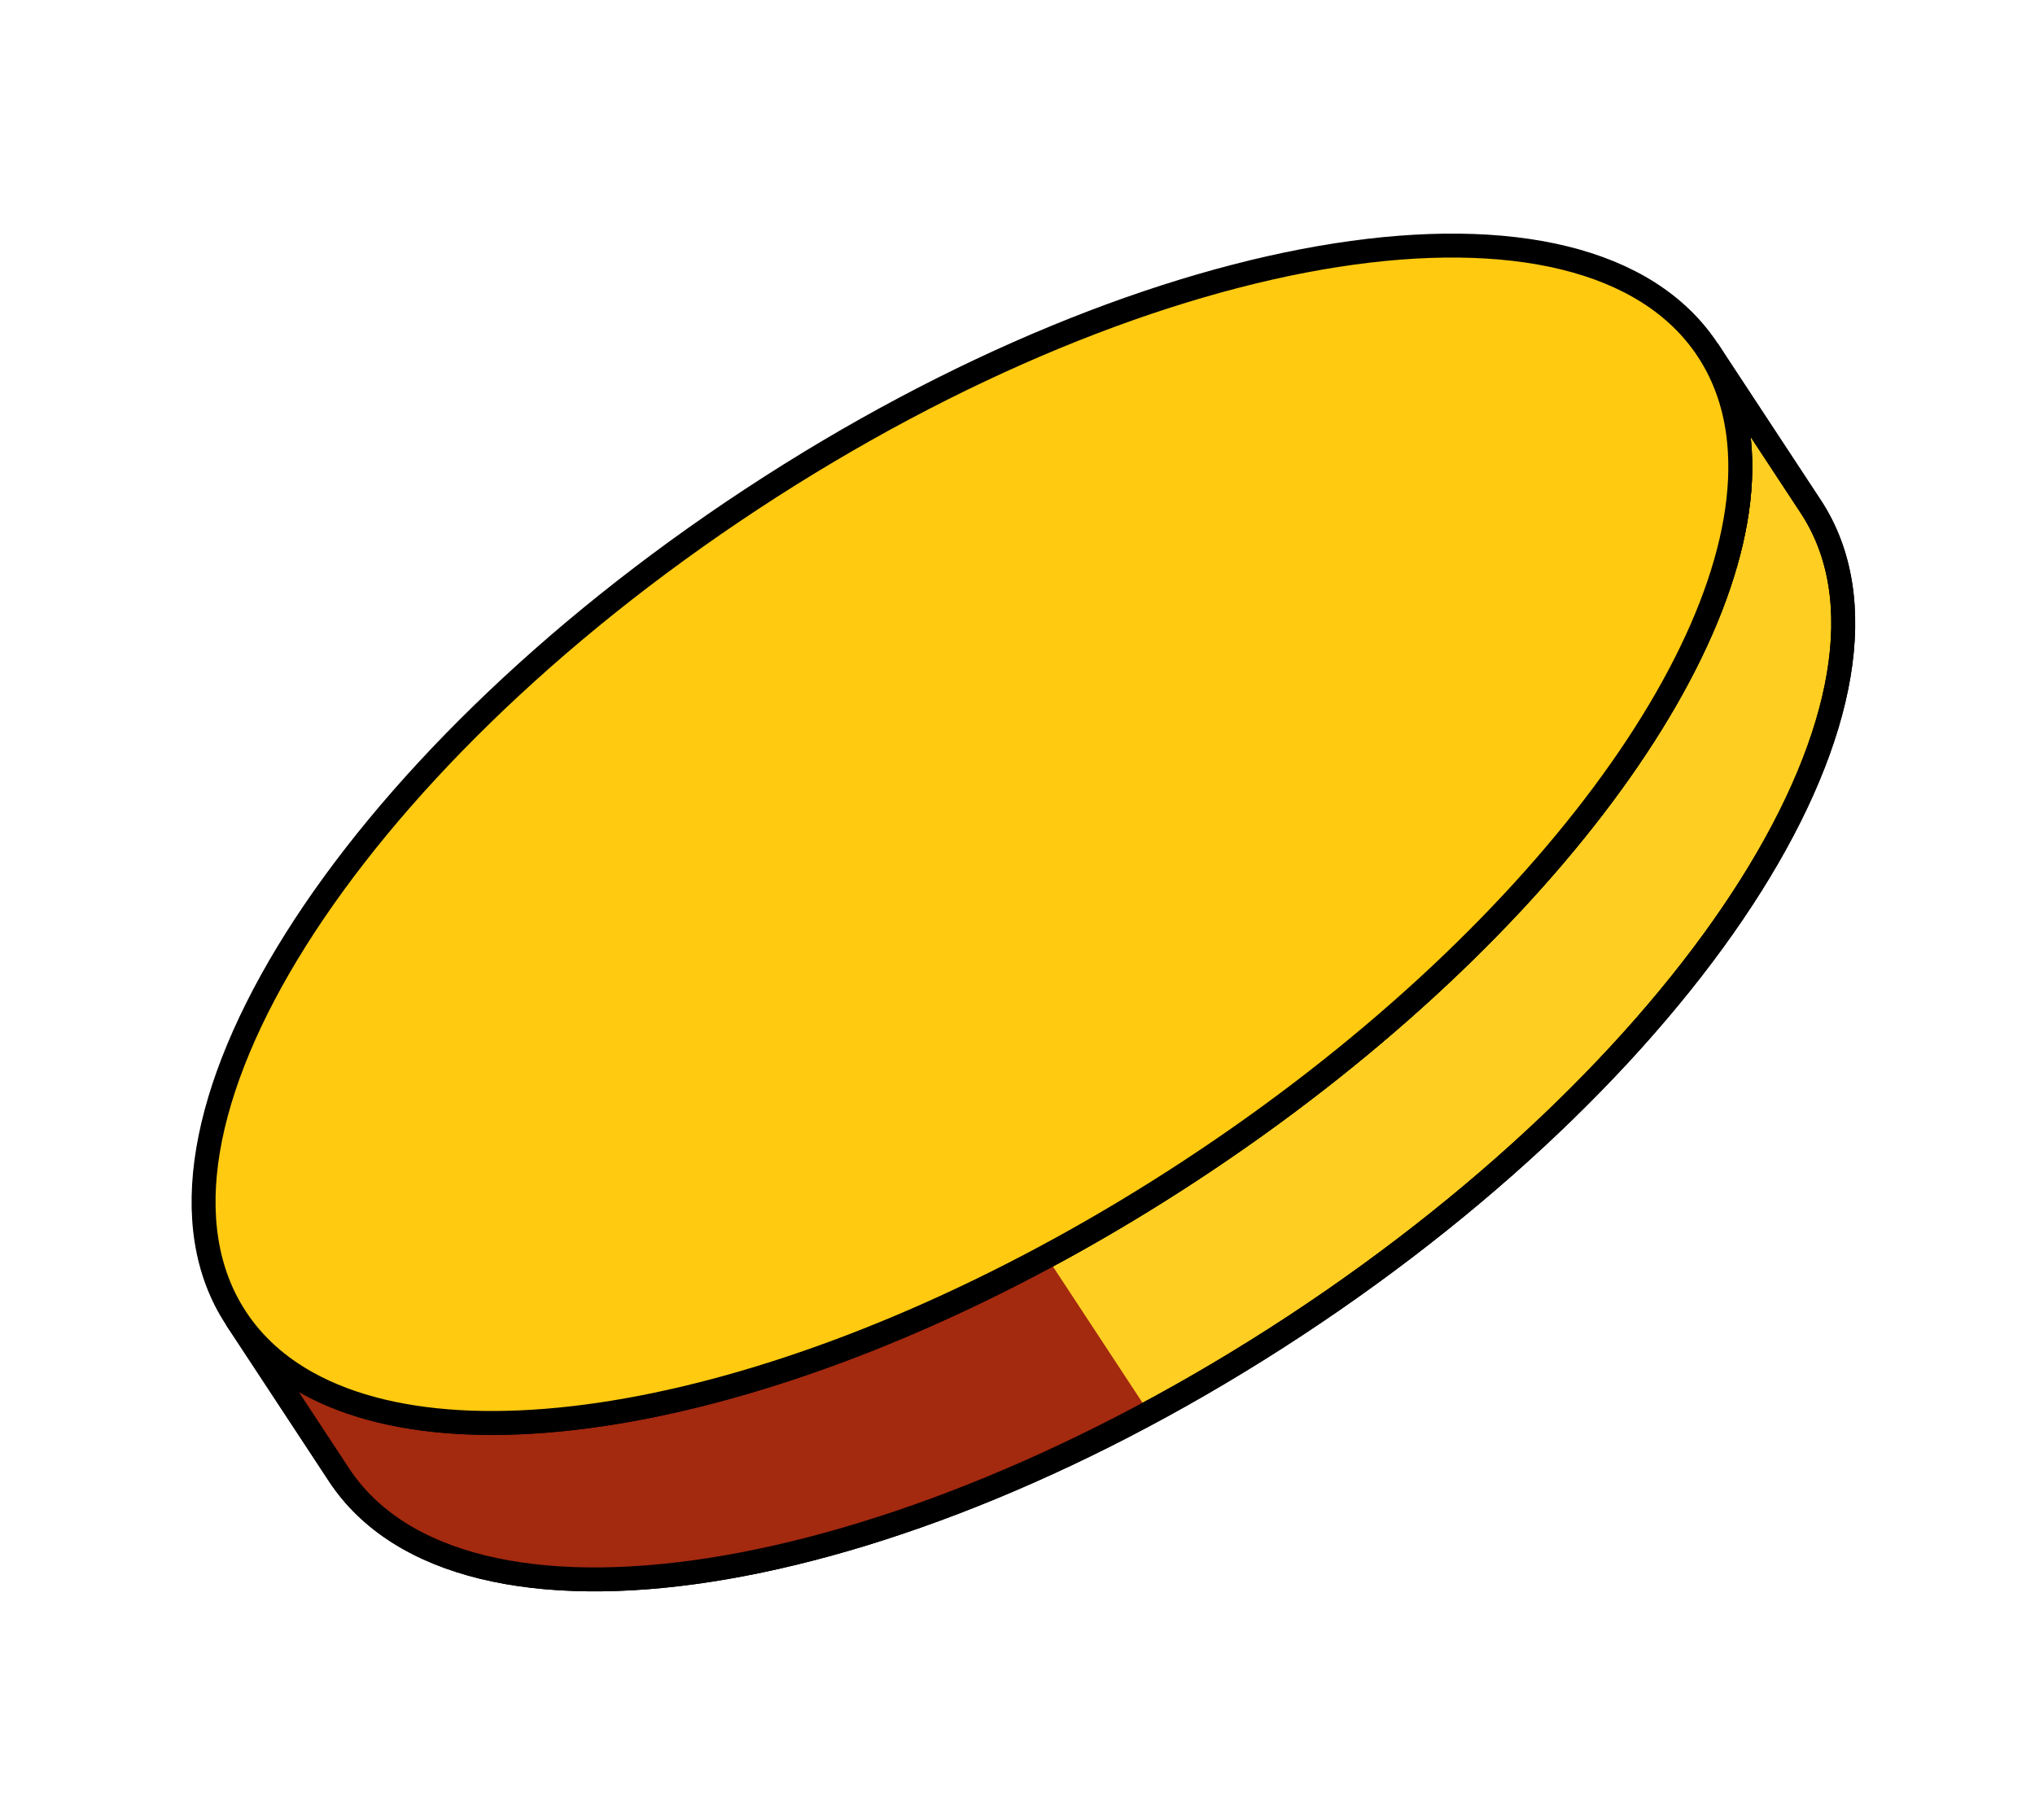
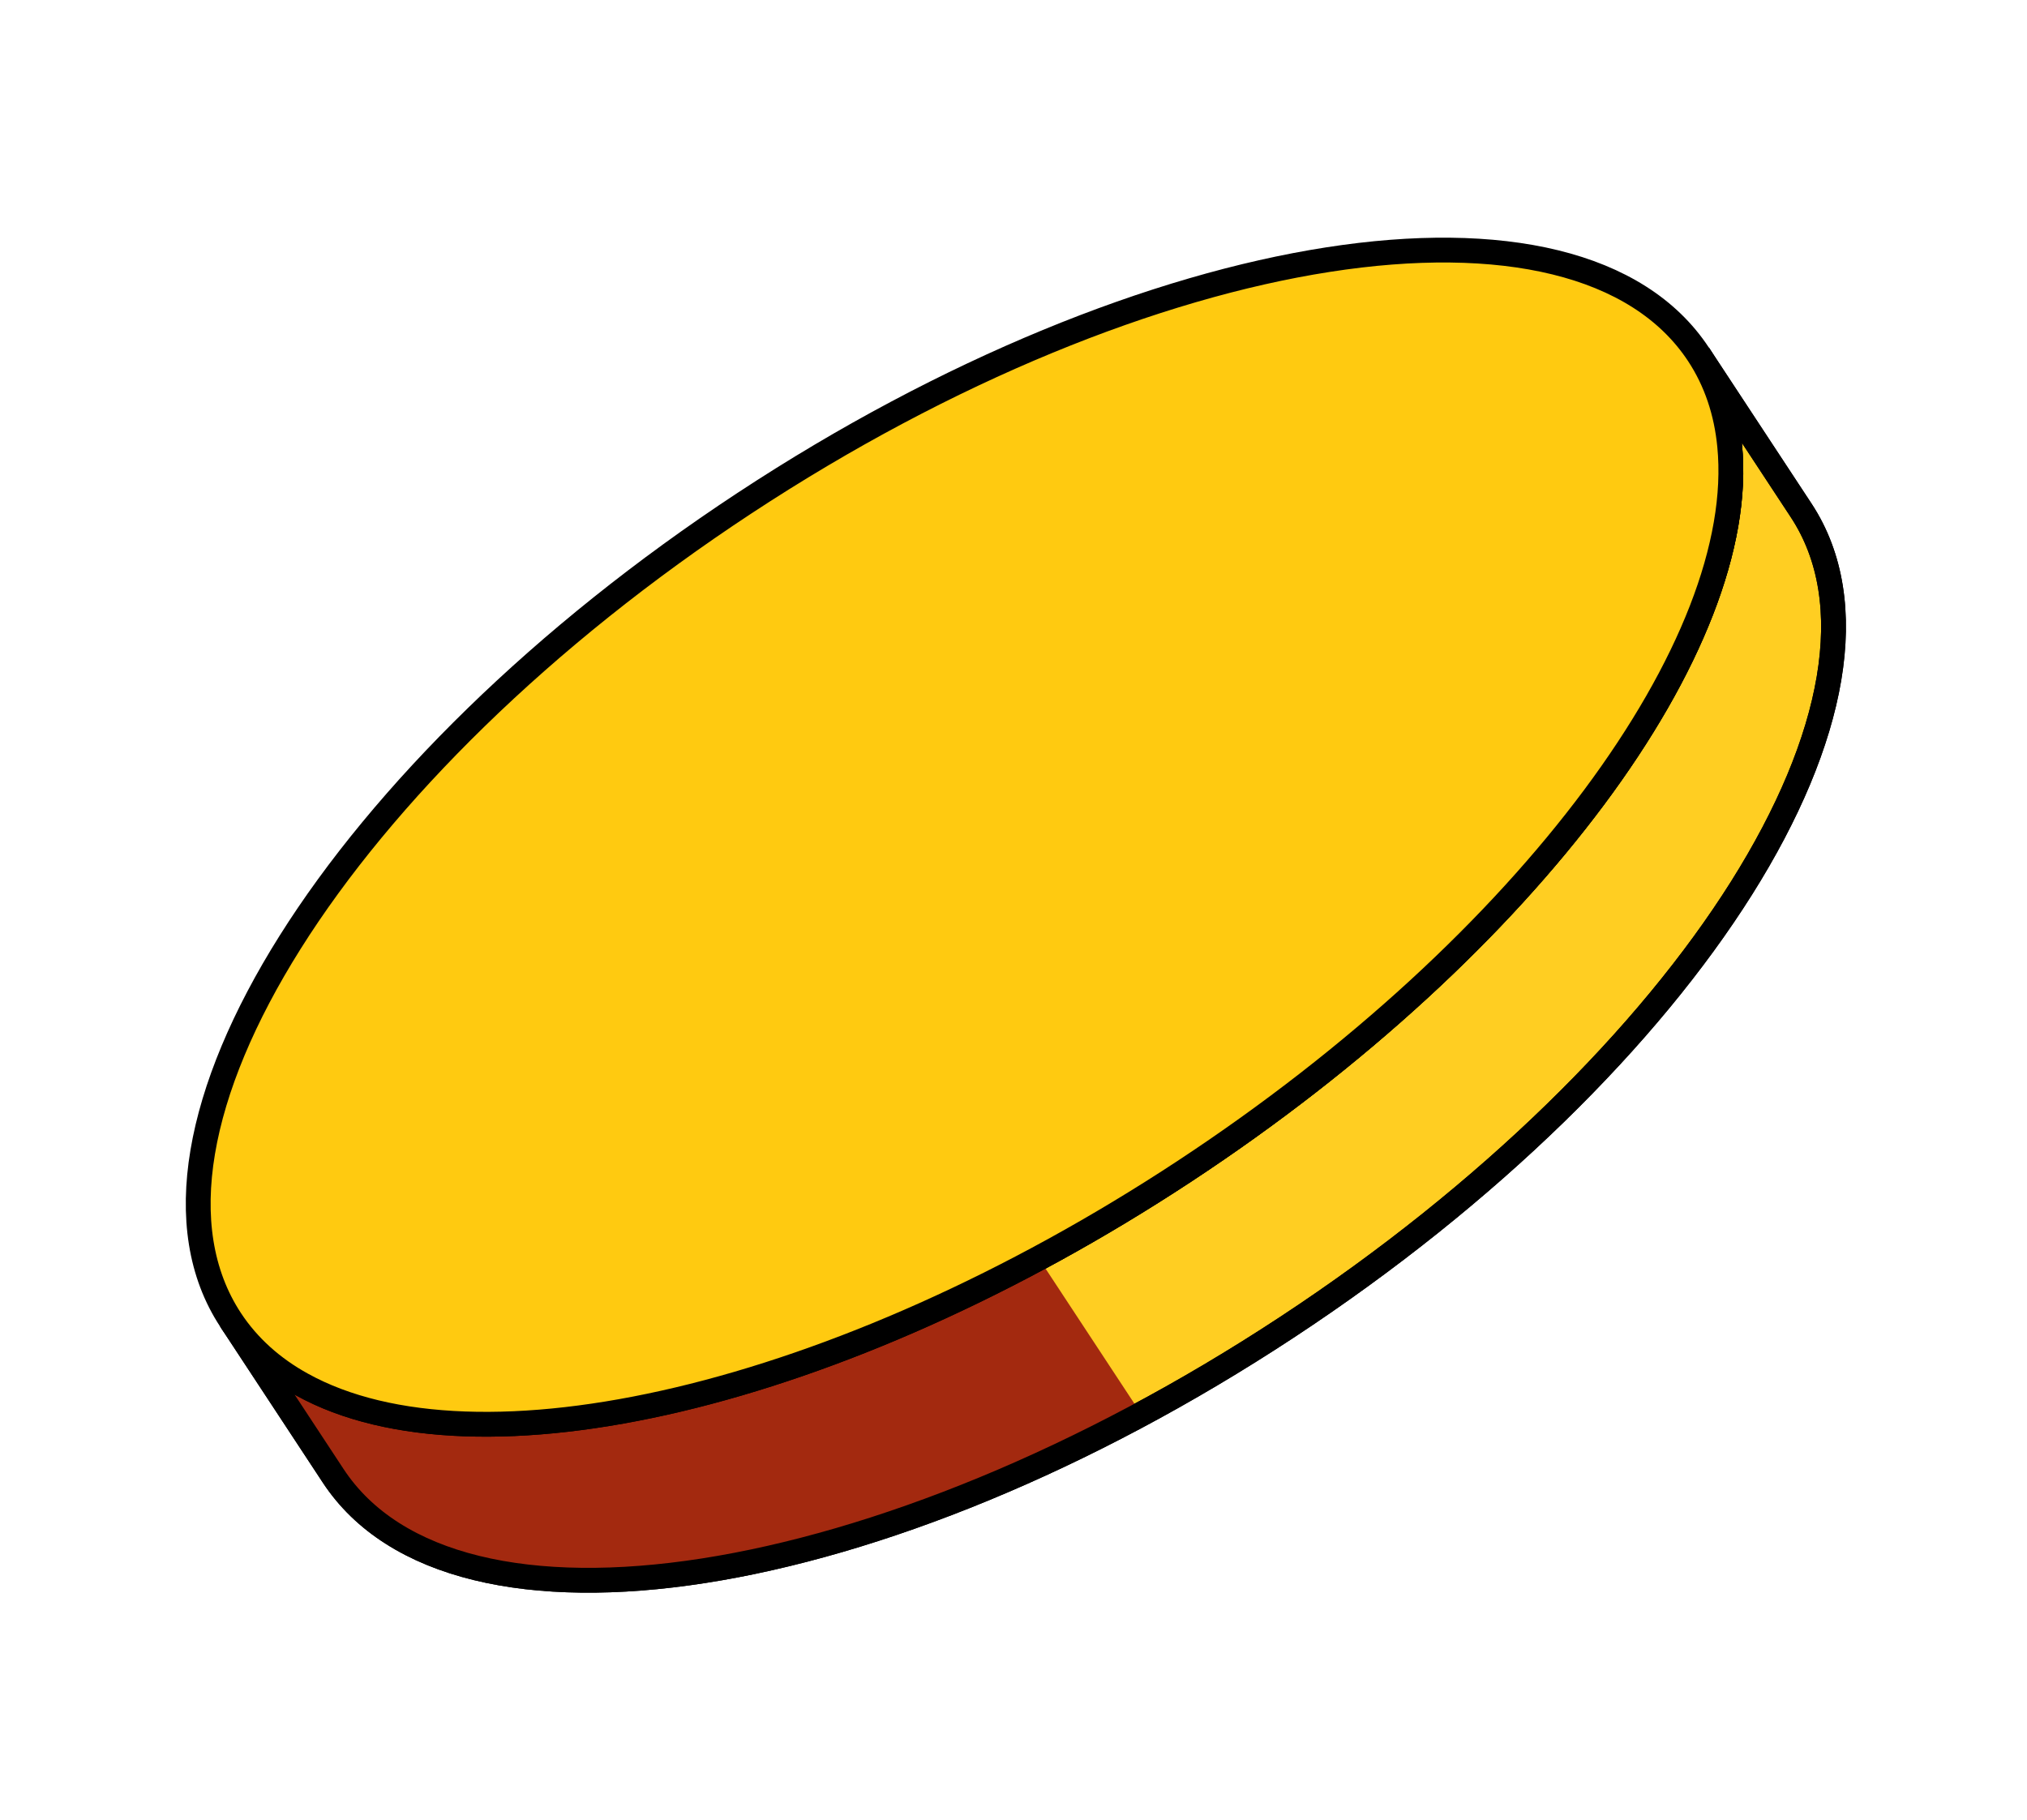
- <svg xmlns="http://www.w3.org/2000/svg" width="85" height="76" viewBox="0 0 85 76" fill="none">
+ <svg xmlns="http://www.w3.org/2000/svg" width="98" height="88" viewBox="0 0 98 88" fill="none">
  <g id="Group 14505">
-     <path id="Vector" d="M71.336 14.627C72.074 15.749 72.504 17.041 72.64 18.449C73.458 26.734 64.3 39.307 49.8 48.846C35.299 58.384 20.136 61.809 12.852 57.777C11.613 57.095 10.597 56.188 9.859 55.067L14.156 61.599C19.241 69.33 37.121 66.544 54.097 55.378C71.072 44.212 80.719 28.89 75.633 21.16L71.336 14.627Z" fill="#FFCE22" stroke="black" />
-     <path id="Vector_2" d="M43.703 52.484C31.213 59.196 19.118 61.245 12.852 57.777C11.613 57.095 10.597 56.188 9.859 55.067L14.156 61.599C18.634 68.406 33.033 67.059 47.999 59.017L43.703 52.484Z" fill="#A3290F" />
-     <path id="Vector_3" d="M71.336 14.627C72.074 15.749 72.504 17.041 72.64 18.449C73.458 26.734 64.3 39.307 49.8 48.846C35.299 58.384 20.136 61.809 12.852 57.777C11.613 57.095 10.597 56.188 9.859 55.067L14.156 61.599C19.241 69.33 37.121 66.544 54.097 55.378C71.072 44.212 80.719 28.89 75.633 21.16L71.336 14.627Z" stroke="black" />
-     <path id="Vector_4" d="M31.387 20.854C14.412 32.02 4.779 47.344 9.859 55.067C10.597 56.189 11.613 57.095 12.852 57.777C20.136 61.809 35.299 58.384 49.8 48.846C64.3 39.307 73.458 26.735 72.64 18.45C72.504 17.041 72.074 15.749 71.336 14.627C66.256 6.905 48.362 9.688 31.387 20.854Z" fill="#FFCA10" stroke="black" />
+     <path id="Vector" d="M82.12 17.137C82.971 18.432 83.468 19.923 83.624 21.549C84.569 31.113 73.997 45.628 57.257 56.639C40.517 67.65 23.013 71.604 14.604 66.95C13.174 66.162 12.001 65.116 11.149 63.821L16.109 71.362C21.98 80.286 42.621 77.071 62.218 64.18C81.814 51.29 92.95 33.602 87.08 24.678L82.12 17.137Z" fill="#FFCE22" stroke="black" stroke-width="1.2" />
+     <path id="Vector_2" d="M50.218 60.839C35.801 68.588 21.838 70.954 14.604 66.95C13.174 66.162 12.001 65.116 11.149 63.821L16.109 71.362C21.279 79.22 37.902 77.665 55.179 68.38L50.218 60.839Z" fill="#A3290F" />
+     <path id="Vector_3" d="M82.12 17.137C82.971 18.432 83.468 19.923 83.624 21.549C84.569 31.113 73.997 45.628 57.257 56.639C40.517 67.65 23.013 71.604 14.604 66.95C13.174 66.162 12.001 65.116 11.149 63.821L16.109 71.362C21.98 80.286 42.621 77.071 62.218 64.18C81.814 51.29 92.95 33.602 87.08 24.678L82.12 17.137Z" stroke="black" stroke-width="1.2" />
+     <path id="Vector_4" d="M36.001 24.325C16.404 37.215 5.284 54.905 11.148 63.821C12 65.115 13.173 66.162 14.604 66.95C23.012 71.604 40.517 67.65 57.257 56.639C73.996 45.627 84.568 31.113 83.624 21.549C83.467 19.923 82.971 18.432 82.119 17.137C76.254 8.221 55.597 11.434 36.001 24.325Z" fill="#FFCA10" stroke="black" stroke-width="1.2" />
  </g>
</svg>
